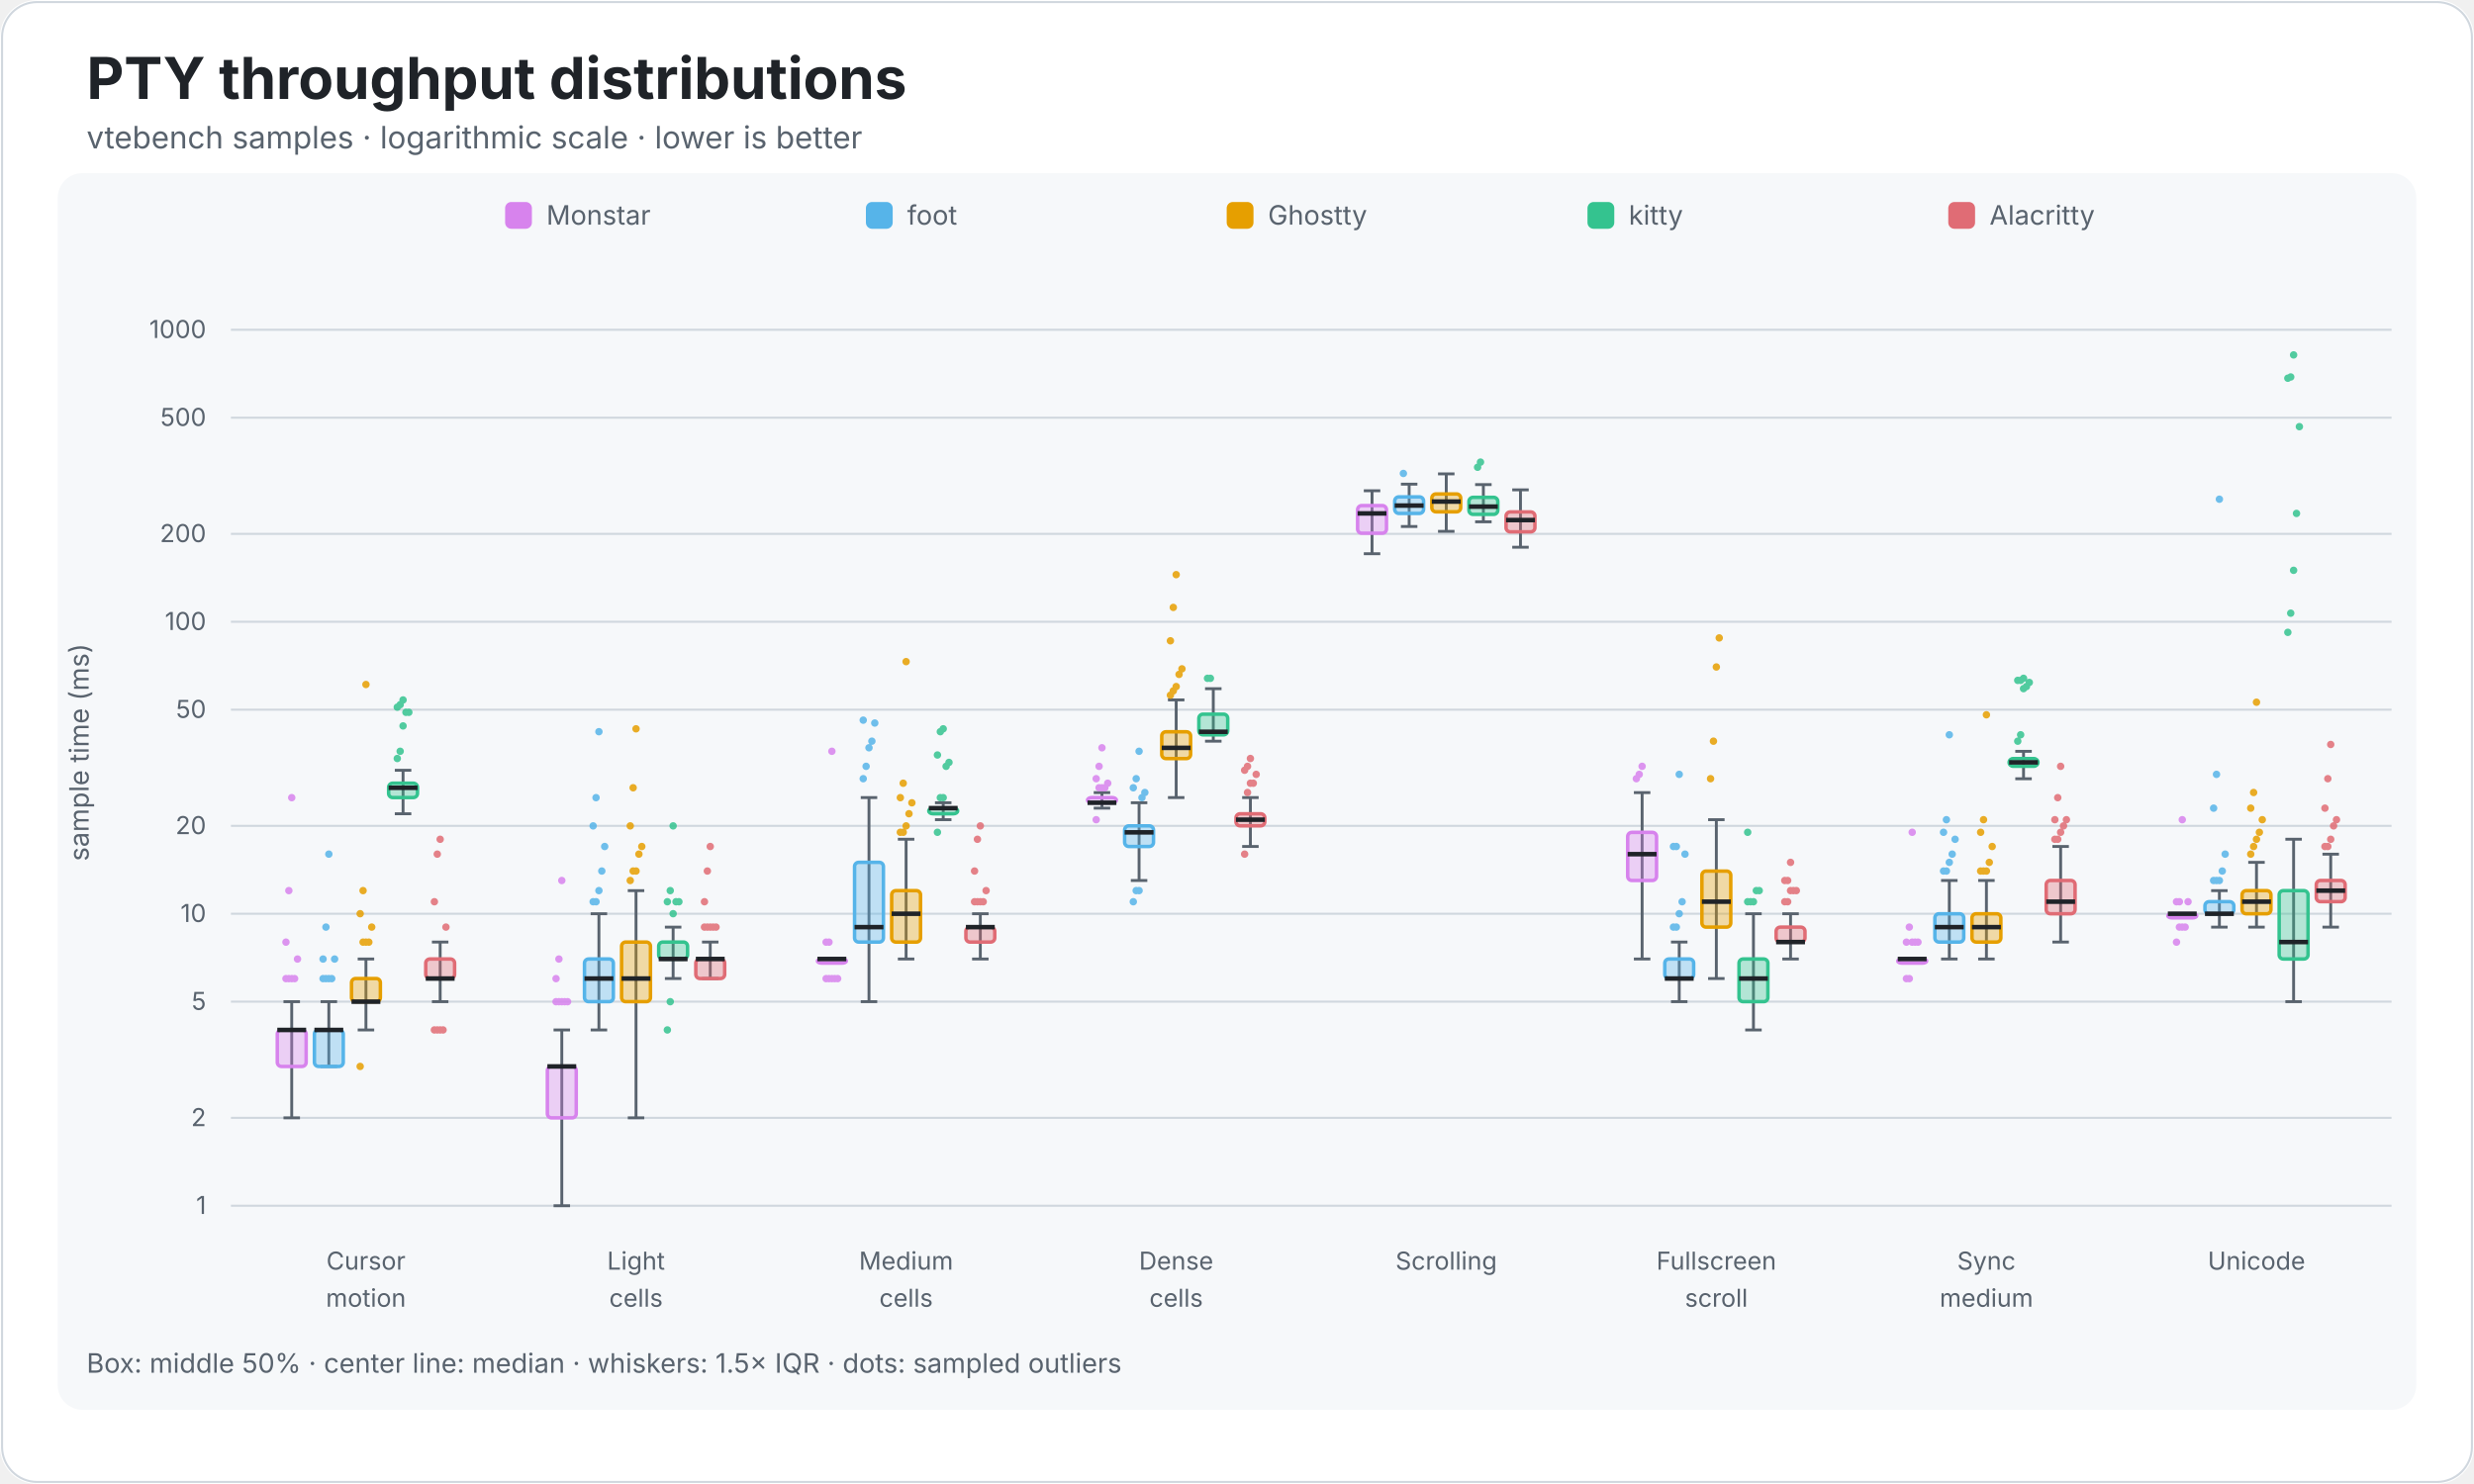
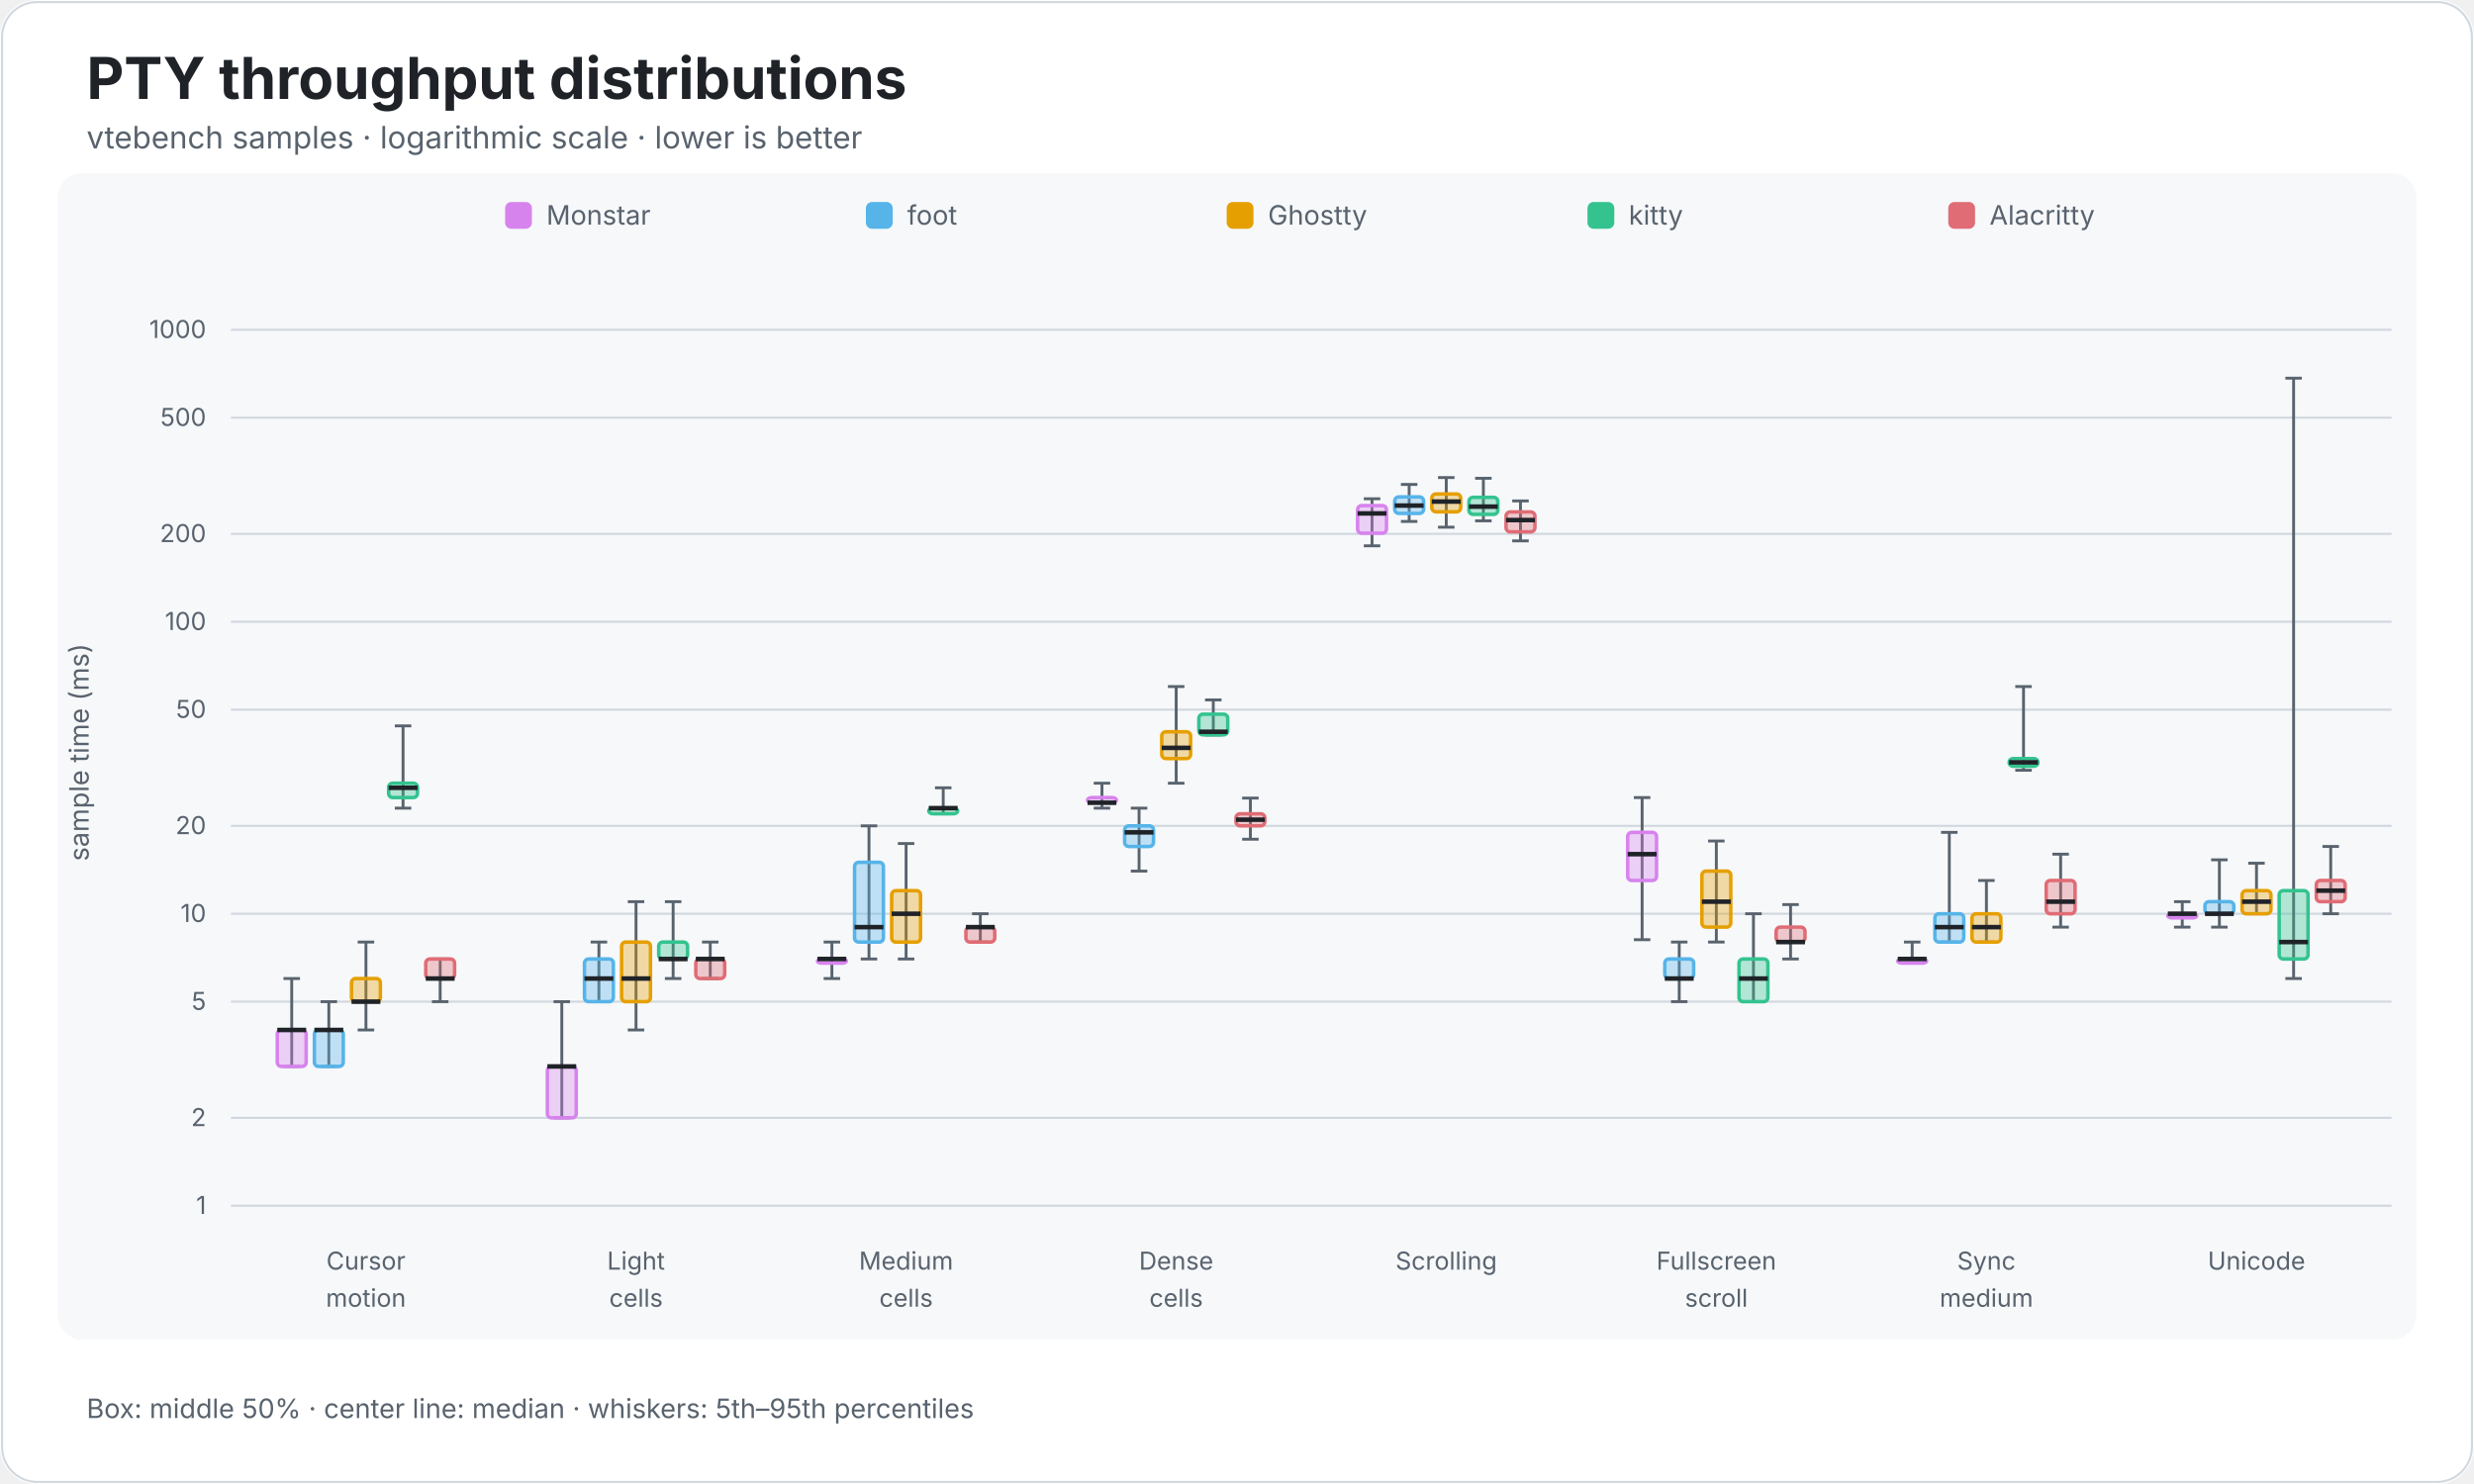
<svg xmlns="http://www.w3.org/2000/svg" width="1200" height="720" viewBox="0 0 1200 720" role="img">
  <style>
    .title { fill: #1f2328; font: 700 28px -apple-system, BlinkMacSystemFont, 'Segoe UI', sans-serif; }
    .subtitle { fill: #59636e; font: 15px -apple-system, BlinkMacSystemFont, 'Segoe UI', sans-serif; }
    .label { fill: #1f2328; font: 15px -apple-system, BlinkMacSystemFont, 'Segoe UI', sans-serif; }
    .small { fill: #59636e; font: 13px -apple-system, BlinkMacSystemFont, 'Segoe UI', sans-serif; }
    .axis { fill: #59636e; font: 12px -apple-system, BlinkMacSystemFont, 'Segoe UI', sans-serif; }
    .grid { stroke: #d0d7de; stroke-width: 1; }
    .whisker { stroke: #59636e; stroke-width: 1.4; }
    .median { stroke: #1f2328; stroke-width: 2.2; }
    .line { stroke: #d0d7de; stroke-width: 1; }
    </style>
  <rect width="1200" height="720" rx="18" fill="#ffffff" />
  <rect x="1" y="1" width="1198" height="718" rx="17" fill="none" stroke="#d0d7de" />
-   <rect x="28" y="84" width="1144" height="600" rx="12" fill="#f6f8fa" />
+   <rect x="28" y="84" width="1144" height="566" rx="12" fill="#f6f8fa" />
  <text x="42" y="48" class="title" text-anchor="start">PTY throughput distributions</text>
  <text x="42" y="72" class="subtitle" text-anchor="start">vtebench samples · logarithmic scale · lower is better</text>
  <rect x="245" y="98" width="13" height="13" rx="3" fill="#d783ed" />
  <text x="265" y="109" class="small" text-anchor="start">Monstar</text>
  <rect x="420" y="98" width="13" height="13" rx="3" fill="#56b4e9" />
  <text x="440" y="109" class="small" text-anchor="start">foot</text>
  <rect x="595" y="98" width="13" height="13" rx="3" fill="#e69f00" />
  <text x="615" y="109" class="small" text-anchor="start">Ghostty</text>
  <rect x="770" y="98" width="13" height="13" rx="3" fill="#34c38f" />
  <text x="790" y="109" class="small" text-anchor="start">kitty</text>
  <rect x="945" y="98" width="13" height="13" rx="3" fill="#e06c75" />
  <text x="965" y="109" class="small" text-anchor="start">Alacritty</text>
  <line x1="112" y1="585" x2="1160" y2="585" class="grid" />
  <text x="100" y="589" class="axis" text-anchor="end">1</text>
  <line x1="112" y1="542.35" x2="1160" y2="542.35" class="grid" />
  <text x="100" y="546.35" class="axis" text-anchor="end">2</text>
  <line x1="112" y1="485.98" x2="1160" y2="485.98" class="grid" />
  <text x="100" y="489.98" class="axis" text-anchor="end">5</text>
  <line x1="112" y1="443.33" x2="1160" y2="443.33" class="grid" />
  <text x="100" y="447.33" class="axis" text-anchor="end">10</text>
  <line x1="112" y1="400.69" x2="1160" y2="400.69" class="grid" />
  <text x="100" y="404.69" class="axis" text-anchor="end">20</text>
  <line x1="112" y1="344.31" x2="1160" y2="344.31" class="grid" />
  <text x="100" y="348.31" class="axis" text-anchor="end">50</text>
  <line x1="112" y1="301.67" x2="1160" y2="301.67" class="grid" />
  <text x="100" y="305.67" class="axis" text-anchor="end">100</text>
  <line x1="112" y1="259.02" x2="1160" y2="259.02" class="grid" />
  <text x="100" y="263.02" class="axis" text-anchor="end">200</text>
  <line x1="112" y1="202.65" x2="1160" y2="202.65" class="grid" />
  <text x="100" y="206.65" class="axis" text-anchor="end">500</text>
  <line x1="112" y1="160" x2="1160" y2="160" class="grid" />
  <text x="100" y="164" class="axis" text-anchor="end">1000</text>
  <text x="0" y="0" class="small" text-anchor="middle" transform="translate(43 365) rotate(-90)">sample time (ms)</text>
-   <line x1="141.5" y1="542.35" x2="141.5" y2="485.98" class="whisker" />
-   <line x1="137.5" y1="542.35" x2="145.5" y2="542.35" class="whisker" />
-   <line x1="137.5" y1="485.98" x2="145.5" y2="485.98" class="whisker" />
+   <line x1="141.5" y1="517.41" x2="141.5" y2="474.76" class="whisker" />
+   <line x1="137.5" y1="517.41" x2="145.5" y2="517.41" class="whisker" />
+   <line x1="137.5" y1="474.76" x2="145.5" y2="474.76" class="whisker" />
  <rect x="134.5" y="499.71" width="14" height="17.7" rx="2" fill="#d783ed" fill-opacity="0.34" stroke="#d783ed" stroke-width="1.7" />
  <line x1="134.5" y1="499.71" x2="148.5" y2="499.71" class="median" />
-   <path d="M138.7 474.8h0M140.1 474.8h0M141.5 474.8h0M142.9 474.8h0M144.3 465.3h0M138.7 457.1h0M140.1 432.1h0M141.5 387.0h0" fill="none" stroke="#d783ed" stroke-width="3.6" stroke-linecap="round" stroke-opacity="0.85" />
  <line x1="159.5" y1="517.41" x2="159.5" y2="485.98" class="whisker" />
  <line x1="155.5" y1="517.41" x2="163.5" y2="517.41" class="whisker" />
  <line x1="155.5" y1="485.98" x2="163.5" y2="485.98" class="whisker" />
  <rect x="152.5" y="499.71" width="14" height="17.7" rx="2" fill="#56b4e9" fill-opacity="0.34" stroke="#56b4e9" stroke-width="1.7" />
  <line x1="152.5" y1="499.71" x2="166.5" y2="499.71" class="median" />
-   <path d="M156.7 474.8h0M158.1 474.8h0M159.5 474.8h0M160.9 474.8h0M162.3 465.3h0M156.7 465.3h0M158.1 449.8h0M159.5 414.4h0" fill="none" stroke="#56b4e9" stroke-width="3.6" stroke-linecap="round" stroke-opacity="0.85" />
-   <line x1="177.5" y1="499.71" x2="177.5" y2="465.28" class="whisker" />
+   <line x1="177.5" y1="499.71" x2="177.5" y2="457.06" class="whisker" />
  <line x1="173.5" y1="499.71" x2="181.5" y2="499.71" class="whisker" />
-   <line x1="173.5" y1="465.28" x2="181.5" y2="465.28" class="whisker" />
+   <line x1="173.5" y1="457.06" x2="181.5" y2="457.06" class="whisker" />
  <rect x="170.5" y="474.76" width="14" height="11.22" rx="2" fill="#e69f00" fill-opacity="0.34" stroke="#e69f00" stroke-width="1.7" />
  <line x1="170.5" y1="485.98" x2="184.5" y2="485.98" class="median" />
-   <path d="M174.7 517.4h0M176.1 457.1h0M177.5 457.1h0M178.9 457.1h0M180.3 449.8h0M174.7 443.3h0M176.1 432.1h0M177.5 332.1h0" fill="none" stroke="#e69f00" stroke-width="3.6" stroke-linecap="round" stroke-opacity="0.85" />
-   <line x1="195.5" y1="394.82" x2="195.5" y2="373.72" class="whisker" />
-   <line x1="191.5" y1="394.82" x2="199.5" y2="394.82" class="whisker" />
-   <line x1="191.5" y1="373.72" x2="199.5" y2="373.72" class="whisker" />
+   <line x1="195.5" y1="392.09" x2="195.5" y2="352.18" class="whisker" />
+   <line x1="191.5" y1="392.09" x2="199.5" y2="392.09" class="whisker" />
+   <line x1="191.5" y1="352.18" x2="199.5" y2="352.18" class="whisker" />
  <rect x="188.5" y="379.99" width="14" height="6.97" rx="2" fill="#34c38f" fill-opacity="0.34" stroke="#34c38f" stroke-width="1.7" />
  <line x1="188.5" y1="382.22" x2="202.5" y2="382.22" class="median" />
-   <path d="M192.7 368.0h0M194.1 364.5h0M195.5 352.2h0M196.9 345.6h0M198.3 345.6h0M192.7 343.1h0M194.1 341.9h0M195.5 339.6h0" fill="none" stroke="#34c38f" stroke-width="3.6" stroke-linecap="round" stroke-opacity="0.85" />
-   <line x1="213.5" y1="485.98" x2="213.5" y2="457.06" class="whisker" />
+   <line x1="213.5" y1="485.98" x2="213.5" y2="465.28" class="whisker" />
  <line x1="209.5" y1="485.98" x2="217.5" y2="485.98" class="whisker" />
-   <line x1="209.5" y1="457.06" x2="217.5" y2="457.06" class="whisker" />
+   <line x1="209.5" y1="465.28" x2="217.5" y2="465.28" class="whisker" />
  <rect x="206.5" y="465.28" width="14" height="9.48" rx="2" fill="#e06c75" fill-opacity="0.34" stroke="#e06c75" stroke-width="1.7" />
  <line x1="206.5" y1="474.76" x2="220.5" y2="474.76" class="median" />
-   <path d="M210.7 499.7h0M212.1 499.7h0M213.5 499.7h0M214.9 499.7h0M216.3 449.8h0M210.7 437.5h0M212.1 414.4h0M213.5 407.2h0" fill="none" stroke="#e06c75" stroke-width="3.6" stroke-linecap="round" stroke-opacity="0.85" />
  <text x="177.5" y="616" class="axis" text-anchor="middle">Cursor</text>
  <text x="177.5" y="634" class="axis" text-anchor="middle">motion</text>
-   <line x1="272.5" y1="585" x2="272.5" y2="499.71" class="whisker" />
-   <line x1="268.5" y1="585" x2="276.5" y2="585" class="whisker" />
-   <line x1="268.5" y1="499.71" x2="276.5" y2="499.71" class="whisker" />
+   <line x1="272.5" y1="542.35" x2="272.5" y2="485.98" class="whisker" />
+   <line x1="268.5" y1="542.35" x2="276.5" y2="542.35" class="whisker" />
+   <line x1="268.5" y1="485.98" x2="276.5" y2="485.98" class="whisker" />
  <rect x="265.5" y="517.41" width="14" height="24.95" rx="2" fill="#d783ed" fill-opacity="0.34" stroke="#d783ed" stroke-width="1.7" />
  <line x1="265.5" y1="517.41" x2="279.5" y2="517.41" class="median" />
-   <path d="M269.7 486.0h0M271.1 486.0h0M272.5 486.0h0M273.9 486.0h0M275.3 486.0h0M269.7 474.8h0M271.1 465.3h0M272.5 427.2h0" fill="none" stroke="#d783ed" stroke-width="3.6" stroke-linecap="round" stroke-opacity="0.85" />
-   <line x1="290.5" y1="499.71" x2="290.5" y2="443.33" class="whisker" />
-   <line x1="286.5" y1="499.71" x2="294.5" y2="499.71" class="whisker" />
-   <line x1="286.5" y1="443.33" x2="294.5" y2="443.33" class="whisker" />
+   <line x1="290.5" y1="485.98" x2="290.5" y2="457.06" class="whisker" />
+   <line x1="286.5" y1="485.98" x2="294.5" y2="485.98" class="whisker" />
+   <line x1="286.5" y1="457.06" x2="294.5" y2="457.06" class="whisker" />
  <rect x="283.5" y="465.28" width="14" height="20.7" rx="2" fill="#56b4e9" fill-opacity="0.34" stroke="#56b4e9" stroke-width="1.7" />
  <line x1="283.5" y1="474.76" x2="297.5" y2="474.76" class="median" />
-   <path d="M287.7 437.5h0M289.1 437.5h0M290.5 432.1h0M291.9 422.6h0M293.3 410.7h0M287.7 400.7h0M289.1 387.0h0M290.5 355.0h0" fill="none" stroke="#56b4e9" stroke-width="3.6" stroke-linecap="round" stroke-opacity="0.85" />
-   <line x1="308.5" y1="542.35" x2="308.5" y2="432.12" class="whisker" />
-   <line x1="304.5" y1="542.35" x2="312.5" y2="542.35" class="whisker" />
-   <line x1="304.5" y1="432.12" x2="312.5" y2="432.12" class="whisker" />
+   <line x1="308.5" y1="499.71" x2="308.5" y2="437.47" class="whisker" />
+   <line x1="304.5" y1="499.71" x2="312.5" y2="499.71" class="whisker" />
+   <line x1="304.5" y1="437.47" x2="312.5" y2="437.47" class="whisker" />
  <rect x="301.5" y="457.06" width="14" height="28.92" rx="2" fill="#e69f00" fill-opacity="0.34" stroke="#e69f00" stroke-width="1.7" />
  <line x1="301.5" y1="474.76" x2="315.5" y2="474.76" class="median" />
-   <path d="M305.7 427.2h0M307.1 422.6h0M308.5 422.6h0M309.9 414.4h0M311.3 410.7h0M305.7 400.7h0M307.1 382.2h0M308.5 353.6h0" fill="none" stroke="#e69f00" stroke-width="3.6" stroke-linecap="round" stroke-opacity="0.85" />
-   <line x1="326.5" y1="474.76" x2="326.5" y2="449.82" class="whisker" />
+   <line x1="326.5" y1="474.76" x2="326.5" y2="437.47" class="whisker" />
  <line x1="322.5" y1="474.76" x2="330.5" y2="474.76" class="whisker" />
-   <line x1="322.5" y1="449.82" x2="330.5" y2="449.82" class="whisker" />
+   <line x1="322.5" y1="437.47" x2="330.5" y2="437.47" class="whisker" />
  <rect x="319.5" y="457.06" width="14" height="8.22" rx="2" fill="#34c38f" fill-opacity="0.34" stroke="#34c38f" stroke-width="1.7" />
  <line x1="319.5" y1="465.28" x2="333.5" y2="465.28" class="median" />
-   <path d="M323.7 499.7h0M325.1 486.0h0M326.5 443.3h0M327.9 437.5h0M329.3 437.5h0M323.7 437.5h0M325.1 432.1h0M326.5 400.7h0" fill="none" stroke="#34c38f" stroke-width="3.6" stroke-linecap="round" stroke-opacity="0.85" />
  <line x1="344.5" y1="474.76" x2="344.5" y2="457.06" class="whisker" />
  <line x1="340.5" y1="474.76" x2="348.5" y2="474.76" class="whisker" />
  <line x1="340.5" y1="457.06" x2="348.5" y2="457.06" class="whisker" />
  <rect x="337.5" y="465.28" width="14" height="9.48" rx="2" fill="#e06c75" fill-opacity="0.34" stroke="#e06c75" stroke-width="1.7" />
  <line x1="337.5" y1="465.28" x2="351.5" y2="465.28" class="median" />
-   <path d="M341.7 449.8h0M343.1 449.8h0M344.5 449.8h0M345.9 449.8h0M347.3 449.8h0M341.7 437.5h0M343.1 422.6h0M344.5 410.7h0" fill="none" stroke="#e06c75" stroke-width="3.6" stroke-linecap="round" stroke-opacity="0.85" />
  <text x="308.5" y="616" class="axis" text-anchor="middle">Light</text>
  <text x="308.5" y="634" class="axis" text-anchor="middle">cells</text>
-   <line x1="403.5" y1="465.28" x2="403.5" y2="465.28" class="whisker" />
-   <line x1="399.5" y1="465.28" x2="407.5" y2="465.28" class="whisker" />
-   <line x1="399.5" y1="465.28" x2="407.5" y2="465.28" class="whisker" />
+   <line x1="403.5" y1="474.76" x2="403.5" y2="457.06" class="whisker" />
+   <line x1="399.5" y1="474.76" x2="407.5" y2="474.76" class="whisker" />
+   <line x1="399.5" y1="457.06" x2="407.5" y2="457.06" class="whisker" />
  <rect x="396.5" y="465.28" width="14" height="2" rx="2" fill="#d783ed" fill-opacity="0.34" stroke="#d783ed" stroke-width="1.7" />
  <line x1="396.5" y1="465.28" x2="410.5" y2="465.28" class="median" />
-   <path d="M400.7 474.8h0M402.1 474.8h0M403.5 474.8h0M404.9 474.8h0M406.3 474.8h0M400.7 457.1h0M402.1 457.1h0M403.5 364.5h0" fill="none" stroke="#d783ed" stroke-width="3.6" stroke-linecap="round" stroke-opacity="0.85" />
-   <line x1="421.5" y1="485.98" x2="421.5" y2="386.96" class="whisker" />
-   <line x1="417.5" y1="485.98" x2="425.5" y2="485.98" class="whisker" />
-   <line x1="417.5" y1="386.96" x2="425.5" y2="386.96" class="whisker" />
+   <line x1="421.5" y1="465.28" x2="421.5" y2="400.69" class="whisker" />
+   <line x1="417.5" y1="465.28" x2="425.5" y2="465.28" class="whisker" />
+   <line x1="417.5" y1="400.69" x2="425.5" y2="400.69" class="whisker" />
  <rect x="414.5" y="418.39" width="14" height="38.68" rx="2" fill="#56b4e9" fill-opacity="0.34" stroke="#56b4e9" stroke-width="1.7" />
  <line x1="414.5" y1="449.82" x2="428.5" y2="449.82" class="median" />
-   <path d="M418.7 377.8h0M420.1 371.8h0M421.5 362.8h0M422.9 359.6h0M424.3 350.8h0M418.7 349.4h0" fill="none" stroke="#56b4e9" stroke-width="3.6" stroke-linecap="round" stroke-opacity="0.85" />
-   <line x1="439.5" y1="465.28" x2="439.5" y2="407.17" class="whisker" />
+   <line x1="439.5" y1="465.28" x2="439.5" y2="409.26" class="whisker" />
  <line x1="435.5" y1="465.28" x2="443.5" y2="465.28" class="whisker" />
-   <line x1="435.5" y1="407.17" x2="443.5" y2="407.17" class="whisker" />
+   <line x1="435.5" y1="409.26" x2="443.5" y2="409.26" class="whisker" />
  <rect x="432.5" y="432.12" width="14" height="24.95" rx="2" fill="#e69f00" fill-opacity="0.34" stroke="#e69f00" stroke-width="1.7" />
  <line x1="432.5" y1="443.33" x2="446.5" y2="443.33" class="median" />
-   <path d="M436.7 403.8h0M438.1 403.8h0M439.5 400.7h0M440.9 394.8h0M442.3 389.5h0M436.7 387.0h0M438.1 380.0h0M439.5 321.0h0" fill="none" stroke="#e69f00" stroke-width="3.6" stroke-linecap="round" stroke-opacity="0.85" />
-   <line x1="457.5" y1="397.69" x2="457.5" y2="389.47" class="whisker" />
-   <line x1="453.5" y1="397.69" x2="461.5" y2="397.69" class="whisker" />
-   <line x1="453.5" y1="389.47" x2="461.5" y2="389.47" class="whisker" />
+   <line x1="457.5" y1="394.82" x2="457.5" y2="382.22" class="whisker" />
+   <line x1="453.5" y1="394.82" x2="461.5" y2="394.82" class="whisker" />
+   <line x1="453.5" y1="382.22" x2="461.5" y2="382.22" class="whisker" />
  <rect x="450.5" y="392.09" width="14" height="2.73" rx="2" fill="#34c38f" fill-opacity="0.34" stroke="#34c38f" stroke-width="1.7" />
  <line x1="450.5" y1="392.09" x2="464.5" y2="392.09" class="median" />
-   <path d="M454.7 403.8h0M456.1 387.0h0M457.5 387.0h0M458.9 371.8h0M460.3 369.9h0M454.7 366.3h0M456.1 355.0h0M457.5 353.6h0" fill="none" stroke="#34c38f" stroke-width="3.6" stroke-linecap="round" stroke-opacity="0.85" />
-   <line x1="475.5" y1="465.28" x2="475.5" y2="443.33" class="whisker" />
-   <line x1="471.5" y1="465.28" x2="479.5" y2="465.28" class="whisker" />
+   <line x1="475.5" y1="457.06" x2="475.5" y2="443.33" class="whisker" />
+   <line x1="471.5" y1="457.06" x2="479.5" y2="457.06" class="whisker" />
  <line x1="471.5" y1="443.33" x2="479.5" y2="443.33" class="whisker" />
  <rect x="468.5" y="449.82" width="14" height="7.25" rx="2" fill="#e06c75" fill-opacity="0.34" stroke="#e06c75" stroke-width="1.7" />
  <line x1="468.5" y1="449.82" x2="482.5" y2="449.82" class="median" />
-   <path d="M472.7 437.5h0M474.1 437.5h0M475.5 437.5h0M476.9 437.5h0M478.3 432.1h0M472.7 422.6h0M474.1 407.2h0M475.5 400.7h0" fill="none" stroke="#e06c75" stroke-width="3.6" stroke-linecap="round" stroke-opacity="0.85" />
  <text x="439.5" y="616" class="axis" text-anchor="middle">Medium</text>
  <text x="439.5" y="634" class="axis" text-anchor="middle">cells</text>
-   <line x1="534.5" y1="392.09" x2="534.5" y2="384.55" class="whisker" />
+   <line x1="534.5" y1="392.09" x2="534.5" y2="379.99" class="whisker" />
  <line x1="530.5" y1="392.09" x2="538.5" y2="392.09" class="whisker" />
-   <line x1="530.5" y1="384.55" x2="538.5" y2="384.55" class="whisker" />
+   <line x1="530.5" y1="379.99" x2="538.5" y2="379.99" class="whisker" />
  <rect x="527.5" y="386.96" width="14" height="2.51" rx="2" fill="#d783ed" fill-opacity="0.34" stroke="#d783ed" stroke-width="1.7" />
  <line x1="527.5" y1="389.47" x2="541.5" y2="389.47" class="median" />
-   <path d="M531.7 397.7h0M533.1 382.2h0M534.5 382.2h0M535.9 382.2h0M537.3 380.0h0M531.7 377.8h0M533.1 371.8h0M534.5 362.8h0" fill="none" stroke="#d783ed" stroke-width="3.6" stroke-linecap="round" stroke-opacity="0.85" />
-   <line x1="552.5" y1="427.19" x2="552.5" y2="389.47" class="whisker" />
-   <line x1="548.5" y1="427.19" x2="556.5" y2="427.19" class="whisker" />
-   <line x1="548.5" y1="389.47" x2="556.5" y2="389.47" class="whisker" />
+   <line x1="552.5" y1="422.63" x2="552.5" y2="392.09" class="whisker" />
+   <line x1="548.5" y1="422.63" x2="556.5" y2="422.63" class="whisker" />
+   <line x1="548.5" y1="392.09" x2="556.5" y2="392.09" class="whisker" />
  <rect x="545.5" y="400.69" width="14" height="10" rx="2" fill="#56b4e9" fill-opacity="0.34" stroke="#56b4e9" stroke-width="1.7" />
  <line x1="545.5" y1="403.84" x2="559.5" y2="403.84" class="median" />
-   <path d="M549.7 437.5h0M551.1 432.1h0M552.5 432.1h0M553.9 387.0h0M555.3 384.5h0M549.7 382.2h0M551.1 377.8h0M552.5 364.5h0" fill="none" stroke="#56b4e9" stroke-width="3.6" stroke-linecap="round" stroke-opacity="0.85" />
-   <line x1="570.5" y1="386.96" x2="570.5" y2="339.58" class="whisker" />
-   <line x1="566.5" y1="386.96" x2="574.5" y2="386.96" class="whisker" />
-   <line x1="566.5" y1="339.58" x2="574.5" y2="339.58" class="whisker" />
+   <line x1="570.5" y1="379.99" x2="570.5" y2="333.1" class="whisker" />
+   <line x1="566.5" y1="379.99" x2="574.5" y2="379.99" class="whisker" />
+   <line x1="566.5" y1="333.1" x2="574.5" y2="333.1" class="whisker" />
  <rect x="563.5" y="355.04" width="14" height="13" rx="2" fill="#e69f00" fill-opacity="0.34" stroke="#e69f00" stroke-width="1.7" />
  <line x1="563.5" y1="362.84" x2="577.5" y2="362.84" class="median" />
-   <path d="M567.7 337.3h0M569.1 335.2h0M570.5 333.1h0M571.9 327.2h0M573.3 324.5h0M567.7 310.9h0M569.1 294.7h0M570.5 278.8h0" fill="none" stroke="#e69f00" stroke-width="3.6" stroke-linecap="round" stroke-opacity="0.85" />
-   <line x1="588.5" y1="359.6" x2="588.5" y2="334.13" class="whisker" />
-   <line x1="584.5" y1="359.6" x2="592.5" y2="359.6" class="whisker" />
-   <line x1="584.5" y1="334.13" x2="592.5" y2="334.13" class="whisker" />
+   <line x1="588.5" y1="356.6" x2="588.5" y2="339.58" class="whisker" />
+   <line x1="584.5" y1="356.6" x2="592.5" y2="356.6" class="whisker" />
+   <line x1="584.5" y1="339.58" x2="592.5" y2="339.58" class="whisker" />
  <rect x="581.5" y="346.5" width="14" height="10.02" rx="2" fill="#34c38f" fill-opacity="0.34" stroke="#34c38f" stroke-width="1.7" />
  <line x1="581.5" y1="355.04" x2="595.5" y2="355.04" class="median" />
-   <path d="M585.7 329.1h0M587.1 329.1h0" fill="none" stroke="#34c38f" stroke-width="3.6" stroke-linecap="round" stroke-opacity="0.85" />
-   <line x1="606.5" y1="410.69" x2="606.5" y2="386.96" class="whisker" />
-   <line x1="602.5" y1="410.69" x2="610.5" y2="410.69" class="whisker" />
-   <line x1="602.5" y1="386.96" x2="610.5" y2="386.96" class="whisker" />
+   <line x1="606.5" y1="407.17" x2="606.5" y2="387.21" class="whisker" />
+   <line x1="602.5" y1="407.17" x2="610.5" y2="407.17" class="whisker" />
+   <line x1="602.5" y1="387.21" x2="610.5" y2="387.21" class="whisker" />
  <rect x="599.5" y="394.82" width="14" height="5.86" rx="2" fill="#e06c75" fill-opacity="0.34" stroke="#e06c75" stroke-width="1.7" />
  <line x1="599.5" y1="397.69" x2="613.5" y2="397.69" class="median" />
-   <path d="M603.7 414.4h0M605.1 384.5h0M606.5 380.0h0M607.9 380.0h0M609.3 375.7h0M603.7 373.7h0M605.1 371.8h0M606.5 368.0h0" fill="none" stroke="#e06c75" stroke-width="3.6" stroke-linecap="round" stroke-opacity="0.85" />
  <text x="570.5" y="616" class="axis" text-anchor="middle">Dense</text>
  <text x="570.5" y="634" class="axis" text-anchor="middle">cells</text>
-   <line x1="665.5" y1="268.66" x2="665.5" y2="238.1" class="whisker" />
-   <line x1="661.5" y1="268.66" x2="669.5" y2="268.66" class="whisker" />
-   <line x1="661.5" y1="238.1" x2="669.5" y2="238.1" class="whisker" />
+   <line x1="665.5" y1="264.82" x2="665.5" y2="241.99" class="whisker" />
+   <line x1="661.5" y1="264.82" x2="669.5" y2="264.82" class="whisker" />
+   <line x1="661.5" y1="241.99" x2="669.5" y2="241.99" class="whisker" />
  <rect x="658.5" y="245.29" width="14" height="13.42" rx="2" fill="#d783ed" fill-opacity="0.34" stroke="#d783ed" stroke-width="1.7" />
  <line x1="658.5" y1="249.1" x2="672.5" y2="249.1" class="median" />
-   <line x1="683.5" y1="255.44" x2="683.5" y2="234.9" class="whisker" />
-   <line x1="679.5" y1="255.44" x2="687.5" y2="255.44" class="whisker" />
-   <line x1="679.5" y1="234.9" x2="687.5" y2="234.9" class="whisker" />
+   <line x1="683.5" y1="252.99" x2="683.5" y2="235.04" class="whisker" />
+   <line x1="679.5" y1="252.99" x2="687.5" y2="252.99" class="whisker" />
+   <line x1="679.5" y1="235.04" x2="687.5" y2="235.04" class="whisker" />
  <rect x="676.5" y="241.07" width="14" height="8.03" rx="2" fill="#56b4e9" fill-opacity="0.34" stroke="#56b4e9" stroke-width="1.7" />
  <line x1="676.5" y1="245.29" x2="690.5" y2="245.29" class="median" />
-   <path d="M680.7 229.7h0" fill="none" stroke="#56b4e9" stroke-width="3.6" stroke-linecap="round" stroke-opacity="0.85" />
-   <line x1="701.5" y1="257.8" x2="701.5" y2="229.91" class="whisker" />
-   <line x1="697.5" y1="257.8" x2="705.5" y2="257.8" class="whisker" />
-   <line x1="697.5" y1="229.91" x2="705.5" y2="229.91" class="whisker" />
+   <line x1="701.5" y1="255.78" x2="701.5" y2="231.7" class="whisker" />
+   <line x1="697.5" y1="255.78" x2="705.5" y2="255.78" class="whisker" />
+   <line x1="697.5" y1="231.7" x2="705.5" y2="231.7" class="whisker" />
  <rect x="694.5" y="239.65" width="14" height="8.67" rx="2" fill="#e69f00" fill-opacity="0.34" stroke="#e69f00" stroke-width="1.7" />
  <line x1="694.5" y1="243.35" x2="708.5" y2="243.35" class="median" />
-   <line x1="719.5" y1="253.16" x2="719.5" y2="235.11" class="whisker" />
-   <line x1="715.5" y1="253.16" x2="723.5" y2="253.16" class="whisker" />
-   <line x1="715.5" y1="235.11" x2="723.5" y2="235.11" class="whisker" />
+   <line x1="719.5" y1="252.7" x2="719.5" y2="232.05" class="whisker" />
+   <line x1="715.5" y1="252.7" x2="723.5" y2="252.7" class="whisker" />
+   <line x1="715.5" y1="232.05" x2="723.5" y2="232.05" class="whisker" />
  <rect x="712.5" y="241.3" width="14" height="8.26" rx="2" fill="#34c38f" fill-opacity="0.34" stroke="#34c38f" stroke-width="1.7" />
  <line x1="712.5" y1="245.79" x2="726.5" y2="245.79" class="median" />
-   <path d="M716.7 226.7h0M718.1 224.2h0" fill="none" stroke="#34c38f" stroke-width="3.6" stroke-linecap="round" stroke-opacity="0.85" />
-   <line x1="737.5" y1="265.5" x2="737.5" y2="237.66" class="whisker" />
-   <line x1="733.5" y1="265.5" x2="741.5" y2="265.5" class="whisker" />
-   <line x1="733.5" y1="237.66" x2="741.5" y2="237.66" class="whisker" />
+   <line x1="737.5" y1="262.42" x2="737.5" y2="243.04" class="whisker" />
+   <line x1="733.5" y1="262.42" x2="741.5" y2="262.42" class="whisker" />
+   <line x1="733.5" y1="243.04" x2="741.5" y2="243.04" class="whisker" />
  <rect x="730.5" y="248.38" width="14" height="9.65" rx="2" fill="#e06c75" fill-opacity="0.34" stroke="#e06c75" stroke-width="1.7" />
  <line x1="730.5" y1="252.32" x2="744.5" y2="252.32" class="median" />
  <text x="701.5" y="616" class="axis" text-anchor="middle">Scrolling</text>
-   <line x1="796.5" y1="465.28" x2="796.5" y2="384.55" class="whisker" />
-   <line x1="792.5" y1="465.28" x2="800.5" y2="465.28" class="whisker" />
-   <line x1="792.5" y1="384.55" x2="800.5" y2="384.55" class="whisker" />
+   <line x1="796.5" y1="455.92" x2="796.5" y2="386.96" class="whisker" />
+   <line x1="792.5" y1="455.92" x2="800.5" y2="455.92" class="whisker" />
+   <line x1="792.5" y1="386.96" x2="800.5" y2="386.96" class="whisker" />
  <rect x="789.5" y="403.84" width="14" height="23.35" rx="2" fill="#d783ed" fill-opacity="0.34" stroke="#d783ed" stroke-width="1.7" />
  <line x1="789.5" y1="414.42" x2="803.5" y2="414.42" class="median" />
-   <path d="M793.7 377.8h0M795.1 375.7h0M796.5 371.8h0" fill="none" stroke="#d783ed" stroke-width="3.6" stroke-linecap="round" stroke-opacity="0.85" />
  <line x1="814.5" y1="485.98" x2="814.5" y2="457.06" class="whisker" />
  <line x1="810.5" y1="485.98" x2="818.5" y2="485.98" class="whisker" />
  <line x1="810.5" y1="457.06" x2="818.5" y2="457.06" class="whisker" />
  <rect x="807.5" y="465.28" width="14" height="9.48" rx="2" fill="#56b4e9" fill-opacity="0.34" stroke="#56b4e9" stroke-width="1.7" />
  <line x1="807.5" y1="474.76" x2="821.5" y2="474.76" class="median" />
-   <path d="M811.7 449.8h0M813.1 449.8h0M814.5 443.3h0M815.9 437.5h0M817.3 414.4h0M811.7 410.7h0M813.1 410.7h0M814.5 375.7h0" fill="none" stroke="#56b4e9" stroke-width="3.6" stroke-linecap="round" stroke-opacity="0.85" />
-   <line x1="832.5" y1="474.76" x2="832.5" y2="397.69" class="whisker" />
-   <line x1="828.5" y1="474.76" x2="836.5" y2="474.76" class="whisker" />
-   <line x1="828.5" y1="397.69" x2="836.5" y2="397.69" class="whisker" />
+   <line x1="832.5" y1="457.06" x2="832.5" y2="408.03" class="whisker" />
+   <line x1="828.5" y1="457.06" x2="836.5" y2="457.06" class="whisker" />
+   <line x1="828.5" y1="408.03" x2="836.5" y2="408.03" class="whisker" />
  <rect x="825.5" y="422.63" width="14" height="27.18" rx="2" fill="#e69f00" fill-opacity="0.34" stroke="#e69f00" stroke-width="1.7" />
  <line x1="825.5" y1="437.47" x2="839.5" y2="437.47" class="median" />
-   <path d="M829.7 377.8h0M831.1 359.6h0M832.5 323.6h0M833.9 309.5h0" fill="none" stroke="#e69f00" stroke-width="3.6" stroke-linecap="round" stroke-opacity="0.85" />
-   <line x1="850.5" y1="499.71" x2="850.5" y2="443.33" class="whisker" />
-   <line x1="846.5" y1="499.71" x2="854.5" y2="499.71" class="whisker" />
+   <line x1="850.5" y1="485.98" x2="850.5" y2="443.33" class="whisker" />
+   <line x1="846.5" y1="485.98" x2="854.5" y2="485.98" class="whisker" />
  <line x1="846.5" y1="443.33" x2="854.5" y2="443.33" class="whisker" />
  <rect x="843.5" y="465.28" width="14" height="20.7" rx="2" fill="#34c38f" fill-opacity="0.34" stroke="#34c38f" stroke-width="1.7" />
  <line x1="843.5" y1="474.76" x2="857.5" y2="474.76" class="median" />
-   <path d="M847.7 437.5h0M849.1 437.5h0M850.5 437.5h0M851.9 432.1h0M853.3 432.1h0M847.7 403.8h0" fill="none" stroke="#34c38f" stroke-width="3.6" stroke-linecap="round" stroke-opacity="0.85" />
-   <line x1="868.5" y1="465.28" x2="868.5" y2="443.33" class="whisker" />
+   <line x1="868.5" y1="465.28" x2="868.5" y2="438.88" class="whisker" />
  <line x1="864.5" y1="465.28" x2="872.5" y2="465.28" class="whisker" />
-   <line x1="864.5" y1="443.33" x2="872.5" y2="443.33" class="whisker" />
+   <line x1="864.5" y1="438.88" x2="872.5" y2="438.88" class="whisker" />
  <rect x="861.5" y="449.82" width="14" height="7.25" rx="2" fill="#e06c75" fill-opacity="0.34" stroke="#e06c75" stroke-width="1.7" />
  <line x1="861.5" y1="457.06" x2="875.5" y2="457.06" class="median" />
-   <path d="M865.7 437.5h0M867.1 437.5h0M868.5 432.1h0M869.9 432.1h0M871.3 432.1h0M865.7 427.2h0M867.1 427.2h0M868.5 418.4h0" fill="none" stroke="#e06c75" stroke-width="3.6" stroke-linecap="round" stroke-opacity="0.85" />
  <text x="832.5" y="616" class="axis" text-anchor="middle">Fullscreen</text>
  <text x="832.5" y="634" class="axis" text-anchor="middle">scroll</text>
-   <line x1="927.5" y1="465.28" x2="927.5" y2="465.28" class="whisker" />
+   <line x1="927.5" y1="465.28" x2="927.5" y2="457.06" class="whisker" />
  <line x1="923.5" y1="465.28" x2="931.5" y2="465.28" class="whisker" />
-   <line x1="923.5" y1="465.28" x2="931.5" y2="465.28" class="whisker" />
+   <line x1="923.5" y1="457.06" x2="931.5" y2="457.06" class="whisker" />
  <rect x="920.5" y="465.28" width="14" height="2" rx="2" fill="#d783ed" fill-opacity="0.34" stroke="#d783ed" stroke-width="1.7" />
  <line x1="920.5" y1="465.28" x2="934.5" y2="465.28" class="median" />
-   <path d="M924.7 474.8h0M926.1 474.8h0M927.5 457.1h0M928.9 457.1h0M930.3 457.1h0M924.7 457.1h0M926.1 449.8h0M927.5 403.8h0" fill="none" stroke="#d783ed" stroke-width="3.6" stroke-linecap="round" stroke-opacity="0.85" />
-   <line x1="945.5" y1="465.28" x2="945.5" y2="427.19" class="whisker" />
-   <line x1="941.5" y1="465.28" x2="949.5" y2="465.28" class="whisker" />
-   <line x1="941.5" y1="427.19" x2="949.5" y2="427.19" class="whisker" />
+   <line x1="945.5" y1="457.06" x2="945.5" y2="403.84" class="whisker" />
+   <line x1="941.5" y1="457.06" x2="949.5" y2="457.06" class="whisker" />
+   <line x1="941.5" y1="403.84" x2="949.5" y2="403.84" class="whisker" />
  <rect x="938.5" y="443.33" width="14" height="13.73" rx="2" fill="#56b4e9" fill-opacity="0.34" stroke="#56b4e9" stroke-width="1.7" />
  <line x1="938.5" y1="449.82" x2="952.5" y2="449.82" class="median" />
-   <path d="M942.7 422.6h0M944.1 422.6h0M945.5 418.4h0M946.9 414.4h0M948.3 407.2h0M942.7 403.8h0M944.1 397.7h0M945.5 356.5h0" fill="none" stroke="#56b4e9" stroke-width="3.6" stroke-linecap="round" stroke-opacity="0.85" />
-   <line x1="963.5" y1="465.28" x2="963.5" y2="427.19" class="whisker" />
-   <line x1="959.5" y1="465.28" x2="967.5" y2="465.28" class="whisker" />
+   <line x1="963.5" y1="457.06" x2="963.5" y2="427.19" class="whisker" />
+   <line x1="959.5" y1="457.06" x2="967.5" y2="457.06" class="whisker" />
  <line x1="959.5" y1="427.19" x2="967.5" y2="427.19" class="whisker" />
  <rect x="956.5" y="443.33" width="14" height="13.73" rx="2" fill="#e69f00" fill-opacity="0.34" stroke="#e69f00" stroke-width="1.7" />
  <line x1="956.5" y1="449.82" x2="970.5" y2="449.82" class="median" />
-   <path d="M960.7 422.6h0M962.1 422.6h0M963.5 422.6h0M964.9 418.4h0M966.3 410.7h0M960.7 403.8h0M962.1 397.7h0M963.5 346.8h0" fill="none" stroke="#e69f00" stroke-width="3.6" stroke-linecap="round" stroke-opacity="0.85" />
-   <line x1="981.5" y1="377.83" x2="981.5" y2="364.52" class="whisker" />
-   <line x1="977.5" y1="377.83" x2="985.5" y2="377.83" class="whisker" />
-   <line x1="977.5" y1="364.52" x2="985.5" y2="364.52" class="whisker" />
+   <line x1="981.5" y1="373.72" x2="981.5" y2="333.1" class="whisker" />
+   <line x1="977.5" y1="373.72" x2="985.5" y2="373.72" class="whisker" />
+   <line x1="977.5" y1="333.1" x2="985.5" y2="333.1" class="whisker" />
  <rect x="974.5" y="368.04" width="14" height="3.73" rx="2" fill="#34c38f" fill-opacity="0.34" stroke="#34c38f" stroke-width="1.7" />
  <line x1="974.5" y1="369.88" x2="988.5" y2="369.88" class="median" />
-   <path d="M978.7 359.6h0M980.1 356.5h0M981.5 334.1h0M982.9 333.1h0M984.3 331.1h0M978.7 330.1h0M980.1 330.1h0M981.5 329.1h0" fill="none" stroke="#34c38f" stroke-width="3.6" stroke-linecap="round" stroke-opacity="0.85" />
-   <line x1="999.5" y1="457.06" x2="999.5" y2="410.69" class="whisker" />
-   <line x1="995.5" y1="457.06" x2="1003.5" y2="457.06" class="whisker" />
-   <line x1="995.5" y1="410.69" x2="1003.5" y2="410.69" class="whisker" />
+   <line x1="999.5" y1="449.82" x2="999.5" y2="414.42" class="whisker" />
+   <line x1="995.5" y1="449.82" x2="1003.5" y2="449.82" class="whisker" />
+   <line x1="995.5" y1="414.42" x2="1003.5" y2="414.42" class="whisker" />
  <rect x="992.5" y="427.19" width="14" height="16.14" rx="2" fill="#e06c75" fill-opacity="0.34" stroke="#e06c75" stroke-width="1.7" />
  <line x1="992.5" y1="437.47" x2="1006.5" y2="437.47" class="median" />
-   <path d="M996.7 407.2h0M998.1 407.2h0M999.5 403.8h0M1000.9 400.7h0M1002.3 397.7h0M996.7 397.7h0M998.1 387.0h0M999.5 371.8h0" fill="none" stroke="#e06c75" stroke-width="3.6" stroke-linecap="round" stroke-opacity="0.85" />
  <text x="963.5" y="616" class="axis" text-anchor="middle">Sync</text>
  <text x="963.5" y="634" class="axis" text-anchor="middle">medium</text>
-   <line x1="1058.5" y1="443.33" x2="1058.5" y2="443.33" class="whisker" />
-   <line x1="1054.5" y1="443.33" x2="1062.5" y2="443.33" class="whisker" />
-   <line x1="1054.5" y1="443.33" x2="1062.5" y2="443.33" class="whisker" />
+   <line x1="1058.5" y1="449.82" x2="1058.5" y2="437.47" class="whisker" />
+   <line x1="1054.5" y1="449.82" x2="1062.5" y2="449.82" class="whisker" />
+   <line x1="1054.5" y1="437.47" x2="1062.5" y2="437.47" class="whisker" />
  <rect x="1051.5" y="443.33" width="14" height="2" rx="2" fill="#d783ed" fill-opacity="0.34" stroke="#d783ed" stroke-width="1.7" />
  <line x1="1051.5" y1="443.33" x2="1065.5" y2="443.33" class="median" />
-   <path d="M1055.7 457.1h0M1057.1 449.8h0M1058.5 449.8h0M1059.9 449.8h0M1061.3 437.5h0M1055.7 437.5h0M1057.1 437.5h0M1058.5 397.7h0" fill="none" stroke="#d783ed" stroke-width="3.6" stroke-linecap="round" stroke-opacity="0.85" />
-   <line x1="1076.5" y1="449.82" x2="1076.5" y2="432.12" class="whisker" />
+   <line x1="1076.5" y1="449.82" x2="1076.5" y2="417.17" class="whisker" />
  <line x1="1072.5" y1="449.82" x2="1080.5" y2="449.82" class="whisker" />
-   <line x1="1072.5" y1="432.12" x2="1080.5" y2="432.12" class="whisker" />
+   <line x1="1072.5" y1="417.17" x2="1080.5" y2="417.17" class="whisker" />
  <rect x="1069.5" y="437.47" width="14" height="5.86" rx="2" fill="#56b4e9" fill-opacity="0.34" stroke="#56b4e9" stroke-width="1.7" />
  <line x1="1069.5" y1="443.33" x2="1083.5" y2="443.33" class="median" />
-   <path d="M1073.7 427.2h0M1075.1 427.2h0M1076.5 427.2h0M1077.9 422.6h0M1079.3 414.4h0M1073.7 392.1h0M1075.1 375.7h0M1076.5 242.2h0" fill="none" stroke="#56b4e9" stroke-width="3.6" stroke-linecap="round" stroke-opacity="0.85" />
-   <line x1="1094.5" y1="449.82" x2="1094.5" y2="418.39" class="whisker" />
-   <line x1="1090.5" y1="449.82" x2="1098.5" y2="449.82" class="whisker" />
-   <line x1="1090.5" y1="418.39" x2="1098.5" y2="418.39" class="whisker" />
+   <line x1="1094.5" y1="443.33" x2="1094.5" y2="418.8" class="whisker" />
+   <line x1="1090.5" y1="443.33" x2="1098.5" y2="443.33" class="whisker" />
+   <line x1="1090.5" y1="418.8" x2="1098.5" y2="418.8" class="whisker" />
  <rect x="1087.5" y="432.12" width="14" height="11.22" rx="2" fill="#e69f00" fill-opacity="0.34" stroke="#e69f00" stroke-width="1.7" />
  <line x1="1087.5" y1="437.47" x2="1101.5" y2="437.47" class="median" />
-   <path d="M1091.7 414.4h0M1093.1 410.7h0M1094.5 407.2h0M1095.9 403.8h0M1097.3 397.7h0M1091.7 392.1h0M1093.1 384.5h0M1094.5 340.7h0" fill="none" stroke="#e69f00" stroke-width="3.6" stroke-linecap="round" stroke-opacity="0.85" />
-   <line x1="1112.5" y1="485.98" x2="1112.5" y2="407.17" class="whisker" />
-   <line x1="1108.5" y1="485.98" x2="1116.5" y2="485.98" class="whisker" />
-   <line x1="1108.5" y1="407.17" x2="1116.5" y2="407.17" class="whisker" />
+   <line x1="1112.5" y1="474.76" x2="1112.5" y2="183.48" class="whisker" />
+   <line x1="1108.5" y1="474.76" x2="1116.5" y2="474.76" class="whisker" />
+   <line x1="1108.5" y1="183.48" x2="1116.5" y2="183.48" class="whisker" />
  <rect x="1105.5" y="432.12" width="14" height="33.16" rx="2" fill="#34c38f" fill-opacity="0.34" stroke="#34c38f" stroke-width="1.7" />
  <line x1="1105.5" y1="457.06" x2="1119.5" y2="457.06" class="median" />
-   <path d="M1109.7 306.8h0M1111.1 297.5h0M1112.5 276.7h0M1113.9 249.1h0M1115.3 207.0h0M1109.7 183.5h0M1111.1 182.9h0M1112.5 172.2h0" fill="none" stroke="#34c38f" stroke-width="3.6" stroke-linecap="round" stroke-opacity="0.85" />
-   <line x1="1130.5" y1="449.82" x2="1130.5" y2="414.42" class="whisker" />
-   <line x1="1126.5" y1="449.82" x2="1134.5" y2="449.82" class="whisker" />
-   <line x1="1126.5" y1="414.42" x2="1134.5" y2="414.42" class="whisker" />
+   <line x1="1130.5" y1="443.33" x2="1130.5" y2="410.69" class="whisker" />
+   <line x1="1126.5" y1="443.33" x2="1134.5" y2="443.33" class="whisker" />
+   <line x1="1126.5" y1="410.69" x2="1134.5" y2="410.69" class="whisker" />
  <rect x="1123.5" y="427.19" width="14" height="10.28" rx="2" fill="#e06c75" fill-opacity="0.34" stroke="#e06c75" stroke-width="1.7" />
  <line x1="1123.5" y1="432.12" x2="1137.5" y2="432.12" class="median" />
-   <path d="M1127.7 410.7h0M1129.1 410.7h0M1130.5 407.2h0M1131.9 400.7h0M1133.3 397.7h0M1127.7 392.1h0M1129.1 377.8h0M1130.5 361.2h0" fill="none" stroke="#e06c75" stroke-width="3.6" stroke-linecap="round" stroke-opacity="0.85" />
  <text x="1094.5" y="616" class="axis" text-anchor="middle">Unicode</text>
-   <text x="42" y="666" class="small" text-anchor="start">Box: middle 50% · center line: median · whiskers: 1.5× IQR · dots: sampled outliers</text>
+   <text x="42" y="688" class="small" text-anchor="start">Box: middle 50% · center line: median · whiskers: 5th–95th percentiles</text>
</svg>
